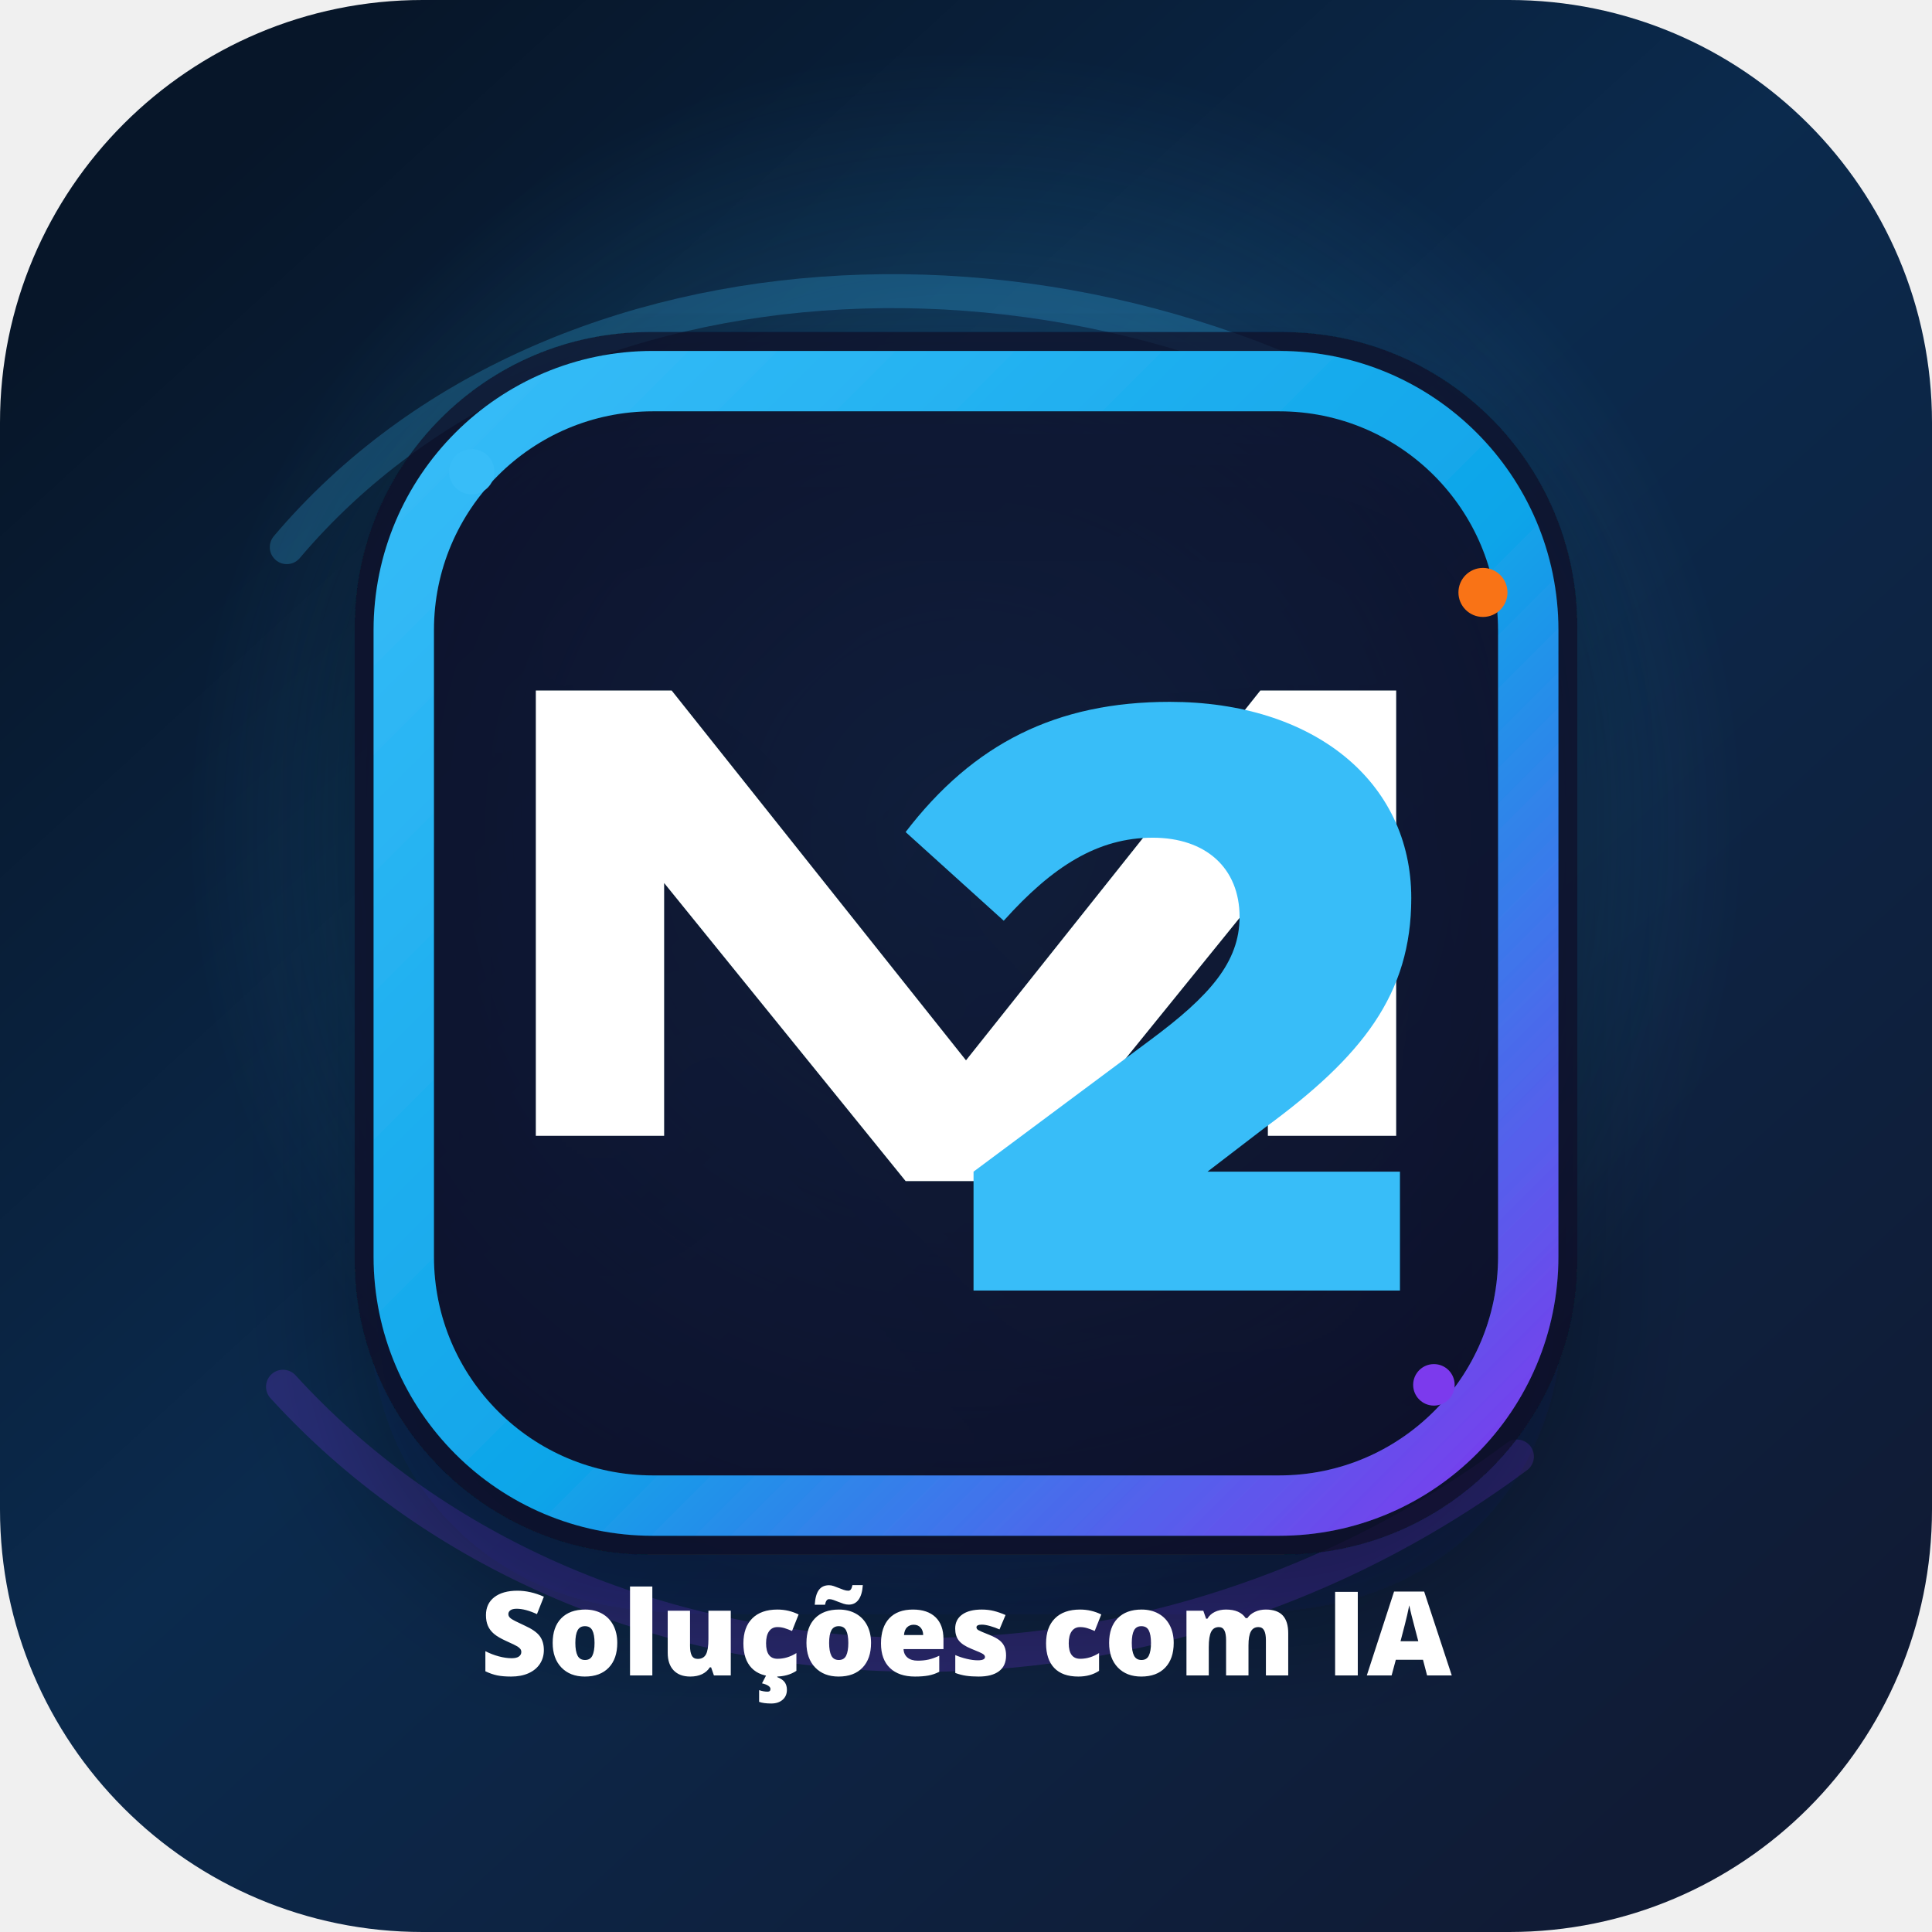
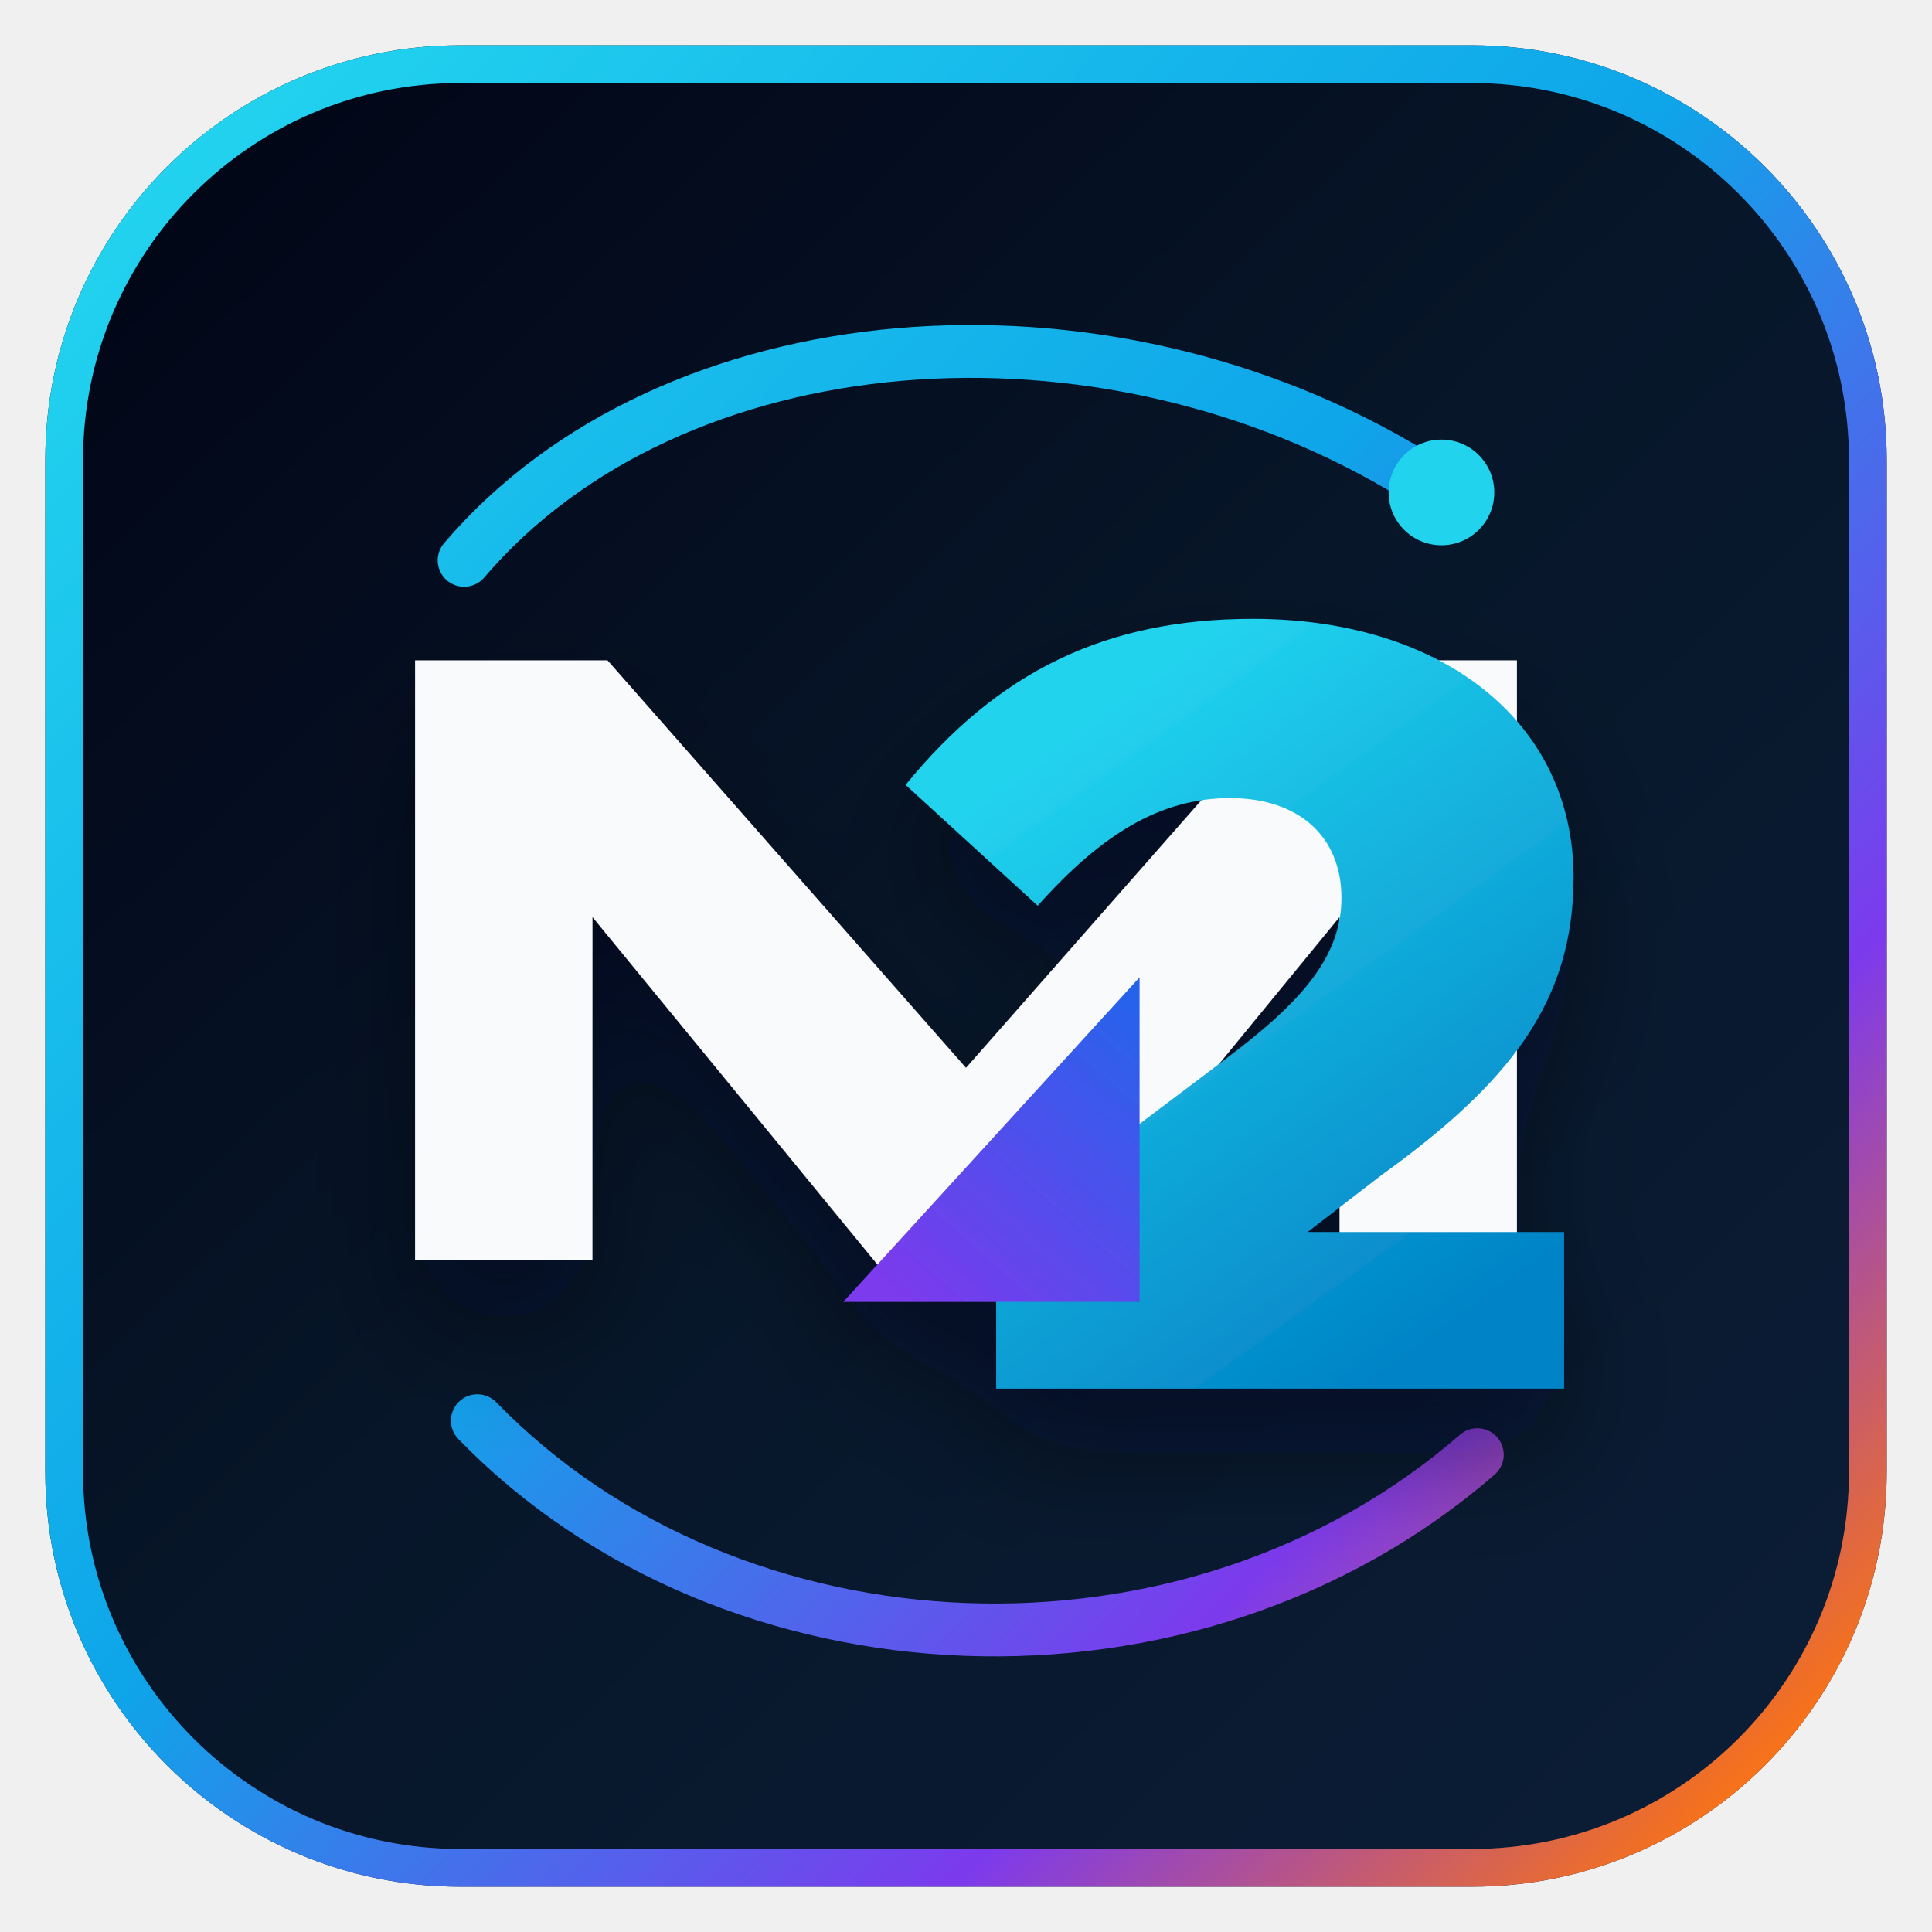
<svg xmlns="http://www.w3.org/2000/svg" width="1024" height="1024" viewBox="0 0 1024 1024" fill="none" role="img" aria-labelledby="title desc">
  <defs>
-     <linearGradient id="bg" x1="120" y1="84" x2="904" y2="940" gradientUnits="userSpaceOnUse">
-       <stop stop-color="#071629" />
-       <stop offset="0.46" stop-color="#0B2A4D" />
-       <stop offset="1" stop-color="#101B35" />
+     <linearGradient id="bg" x1="96" y1="80" x2="928" y2="944" gradientUnits="userSpaceOnUse">
+       <stop stop-color="#020617" />
+       <stop offset="0.48" stop-color="#071629" />
+       <stop offset="1" stop-color="#0B1D36" />
    </linearGradient>
-     <linearGradient id="accent" x1="218" y1="200" x2="806" y2="788" gradientUnits="userSpaceOnUse">
-       <stop stop-color="#38BDF8" />
-       <stop offset="0.56" stop-color="#0EA5E9" />
-       <stop offset="1" stop-color="#7C3AED" />
+     <linearGradient id="rim" x1="78" y1="86" x2="945" y2="930" gradientUnits="userSpaceOnUse">
+       <stop stop-color="#22D3EE" />
+       <stop offset="0.46" stop-color="#0EA5E9" />
+       <stop offset="0.78" stop-color="#7C3AED" />
+       <stop offset="1" stop-color="#F97316" />
    </linearGradient>
-     <radialGradient id="glow" cx="0" cy="0" r="1" gradientUnits="userSpaceOnUse" gradientTransform="translate(512 440) rotate(90) scale(410)">
-       <stop stop-color="#38BDF8" stop-opacity="0.38" />
-       <stop offset="1" stop-color="#38BDF8" stop-opacity="0" />
-     </radialGradient>
-     <filter id="shadow" x="120" y="128" width="784" height="784" filterUnits="userSpaceOnUse" color-interpolation-filters="sRGB">
-       <feDropShadow dx="0" dy="38" stdDeviation="34" flood-color="#020617" flood-opacity="0.35" />
+     <linearGradient id="two" x1="610" y1="358" x2="828" y2="660" gradientUnits="userSpaceOnUse">
+       <stop stop-color="#22D3EE" />
+       <stop offset="1" stop-color="#0284C7" />
+     </linearGradient>
+     <linearGradient id="tri" x1="458" y1="672" x2="592" y2="520" gradientUnits="userSpaceOnUse">
+       <stop stop-color="#7C3AED" />
+       <stop offset="1" stop-color="#2563EB" />
+     </linearGradient>
+     <filter id="shadow" x="120" y="130" width="780" height="780" filterUnits="userSpaceOnUse" color-interpolation-filters="sRGB">
+       <feDropShadow dx="0" dy="34" stdDeviation="30" flood-color="#020617" flood-opacity="0.42" />
    </filter>
  </defs>
-   <rect width="1024" height="1024" rx="224" fill="url(#bg)" />
-   <rect width="1024" height="1024" rx="224" fill="url(#glow)" />
-   <path d="M152 290C294 122 584 110 784 254" stroke="#38BDF8" stroke-width="18" stroke-linecap="round" stroke-opacity="0.25" />
-   <path d="M150 735C306 906 594 928 804 772" stroke="#7C3AED" stroke-width="18" stroke-linecap="round" stroke-opacity="0.25" />
+   <rect x="24" y="24" width="976" height="976" rx="220" fill="url(#bg)" />
+   <rect x="34" y="34" width="956" height="956" rx="210" stroke="url(#rim)" stroke-width="20" />
+   <path d="M246 297C356 168 584 150 750 252" stroke="url(#rim)" stroke-width="28" stroke-linecap="round" />
+   <path d="M253 753C388 892 631 903 783 771" stroke="url(#rim)" stroke-width="28" stroke-linecap="round" />
+   <circle cx="764" cy="261" r="28" fill="#22D3EE" />
  <g filter="url(#shadow)">
-     <rect x="188" y="176" width="648" height="648" rx="156" fill="#071629" fill-opacity="0.72" />
-     <rect x="214" y="202" width="596" height="596" rx="132" stroke="url(#accent)" stroke-width="32" />
-     <path d="M284 602V366H356L512 562L668 366H740V602H672V468L544 626H480L352 468V602H284Z" fill="#FFFFFF" />
-     <path d="M742 684H516V621L610 551C641 528 657 510 657 486C657 460 639 444 611 444C582 444 558 459 532 488L480 441C516 394 560 372 620 372C696 372 748 414 748 476C748 527 722 560 670 598L640 621H742V684Z" fill="#38BDF8" />
+     <path d="M220 668V350H322L512 566L702 350H804V668H710V486L546 686H478L314 486V668H220Z" fill="#F8FAFC" />
+     <path d="M829 736H528V653L650 561C690 531 711 507 711 476C711 443 688 423 652 423C615 423 584 442 550 480L480 416C529 356 586 328 664 328C765 328 834 383 834 465C834 531 800 574 732 623L693 653H829V736Z" fill="url(#two)" />
+     <path d="M447 690L604 518V690H447Z" fill="url(#tri)" />
  </g>
-   <text x="512" y="888" fill="#FFFFFF" text-anchor="middle" font-family="Poppins, Open Sans, Arial, sans-serif" font-size="62" font-weight="800">Soluções com IA</text>
-   <circle cx="250" cy="250" r="12" fill="#38BDF8" />
-   <circle cx="786" cy="314" r="13" fill="#F97316" />
-   <circle cx="760" cy="734" r="11" fill="#7C3AED" />
</svg>
